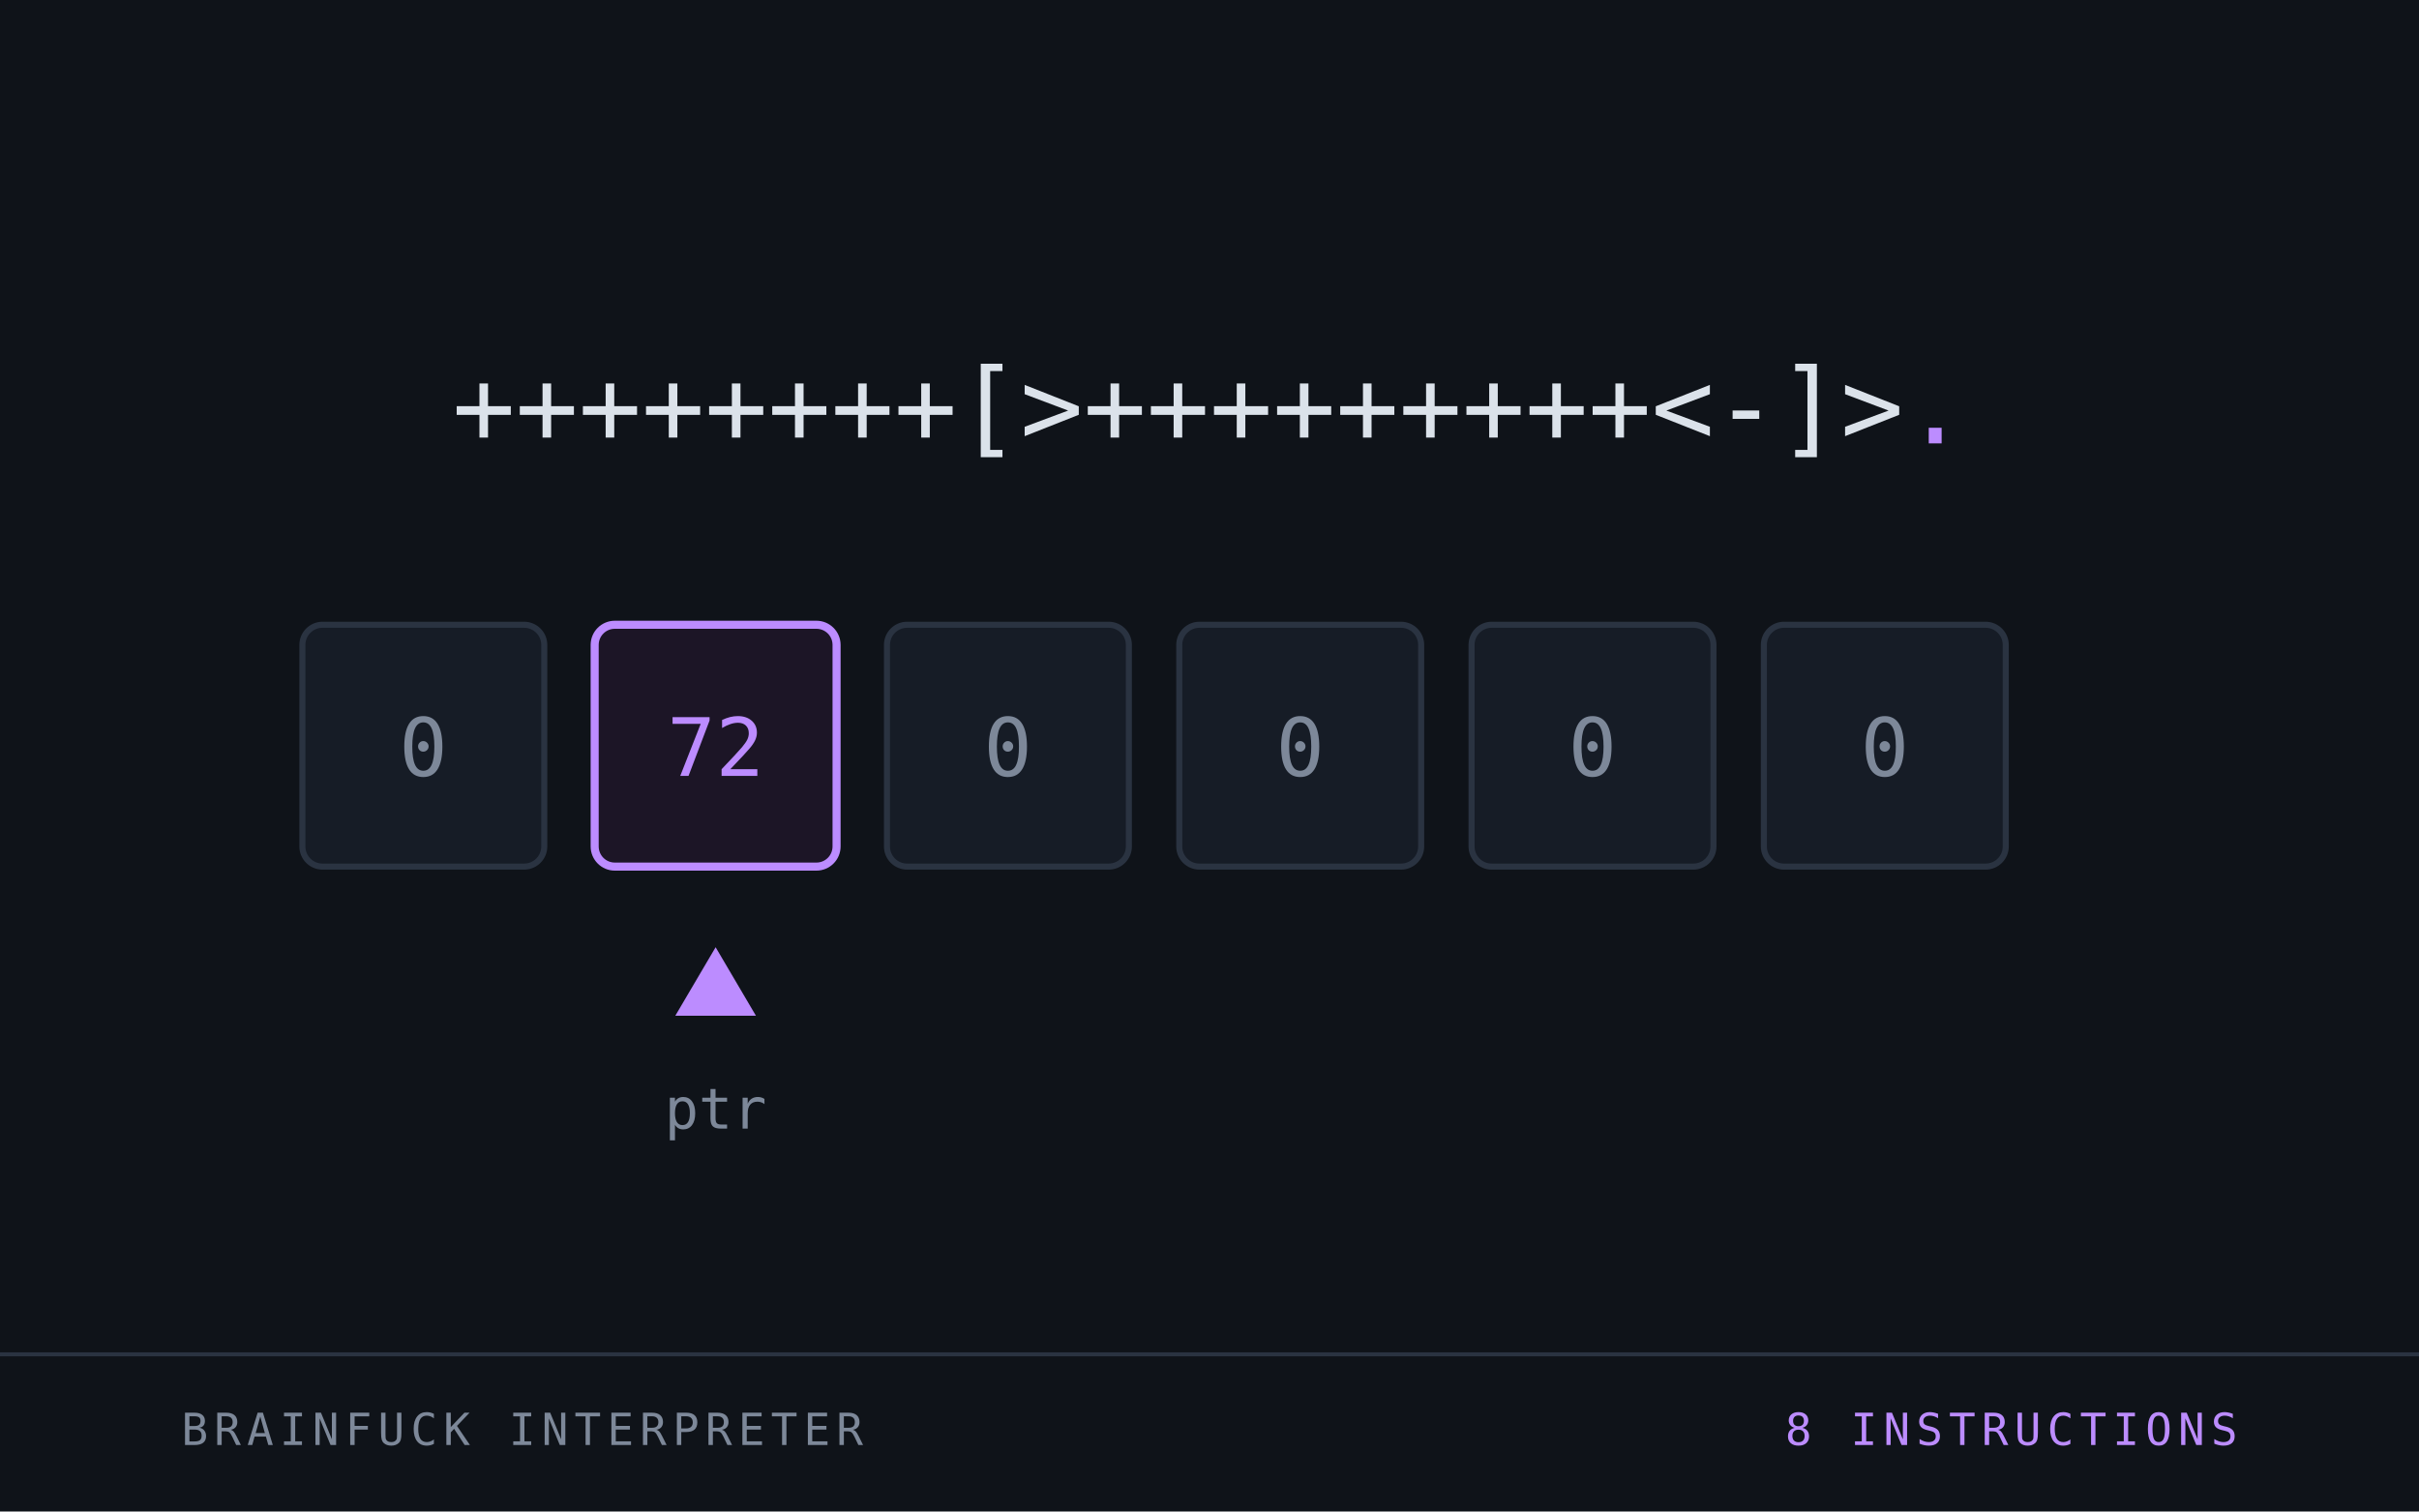
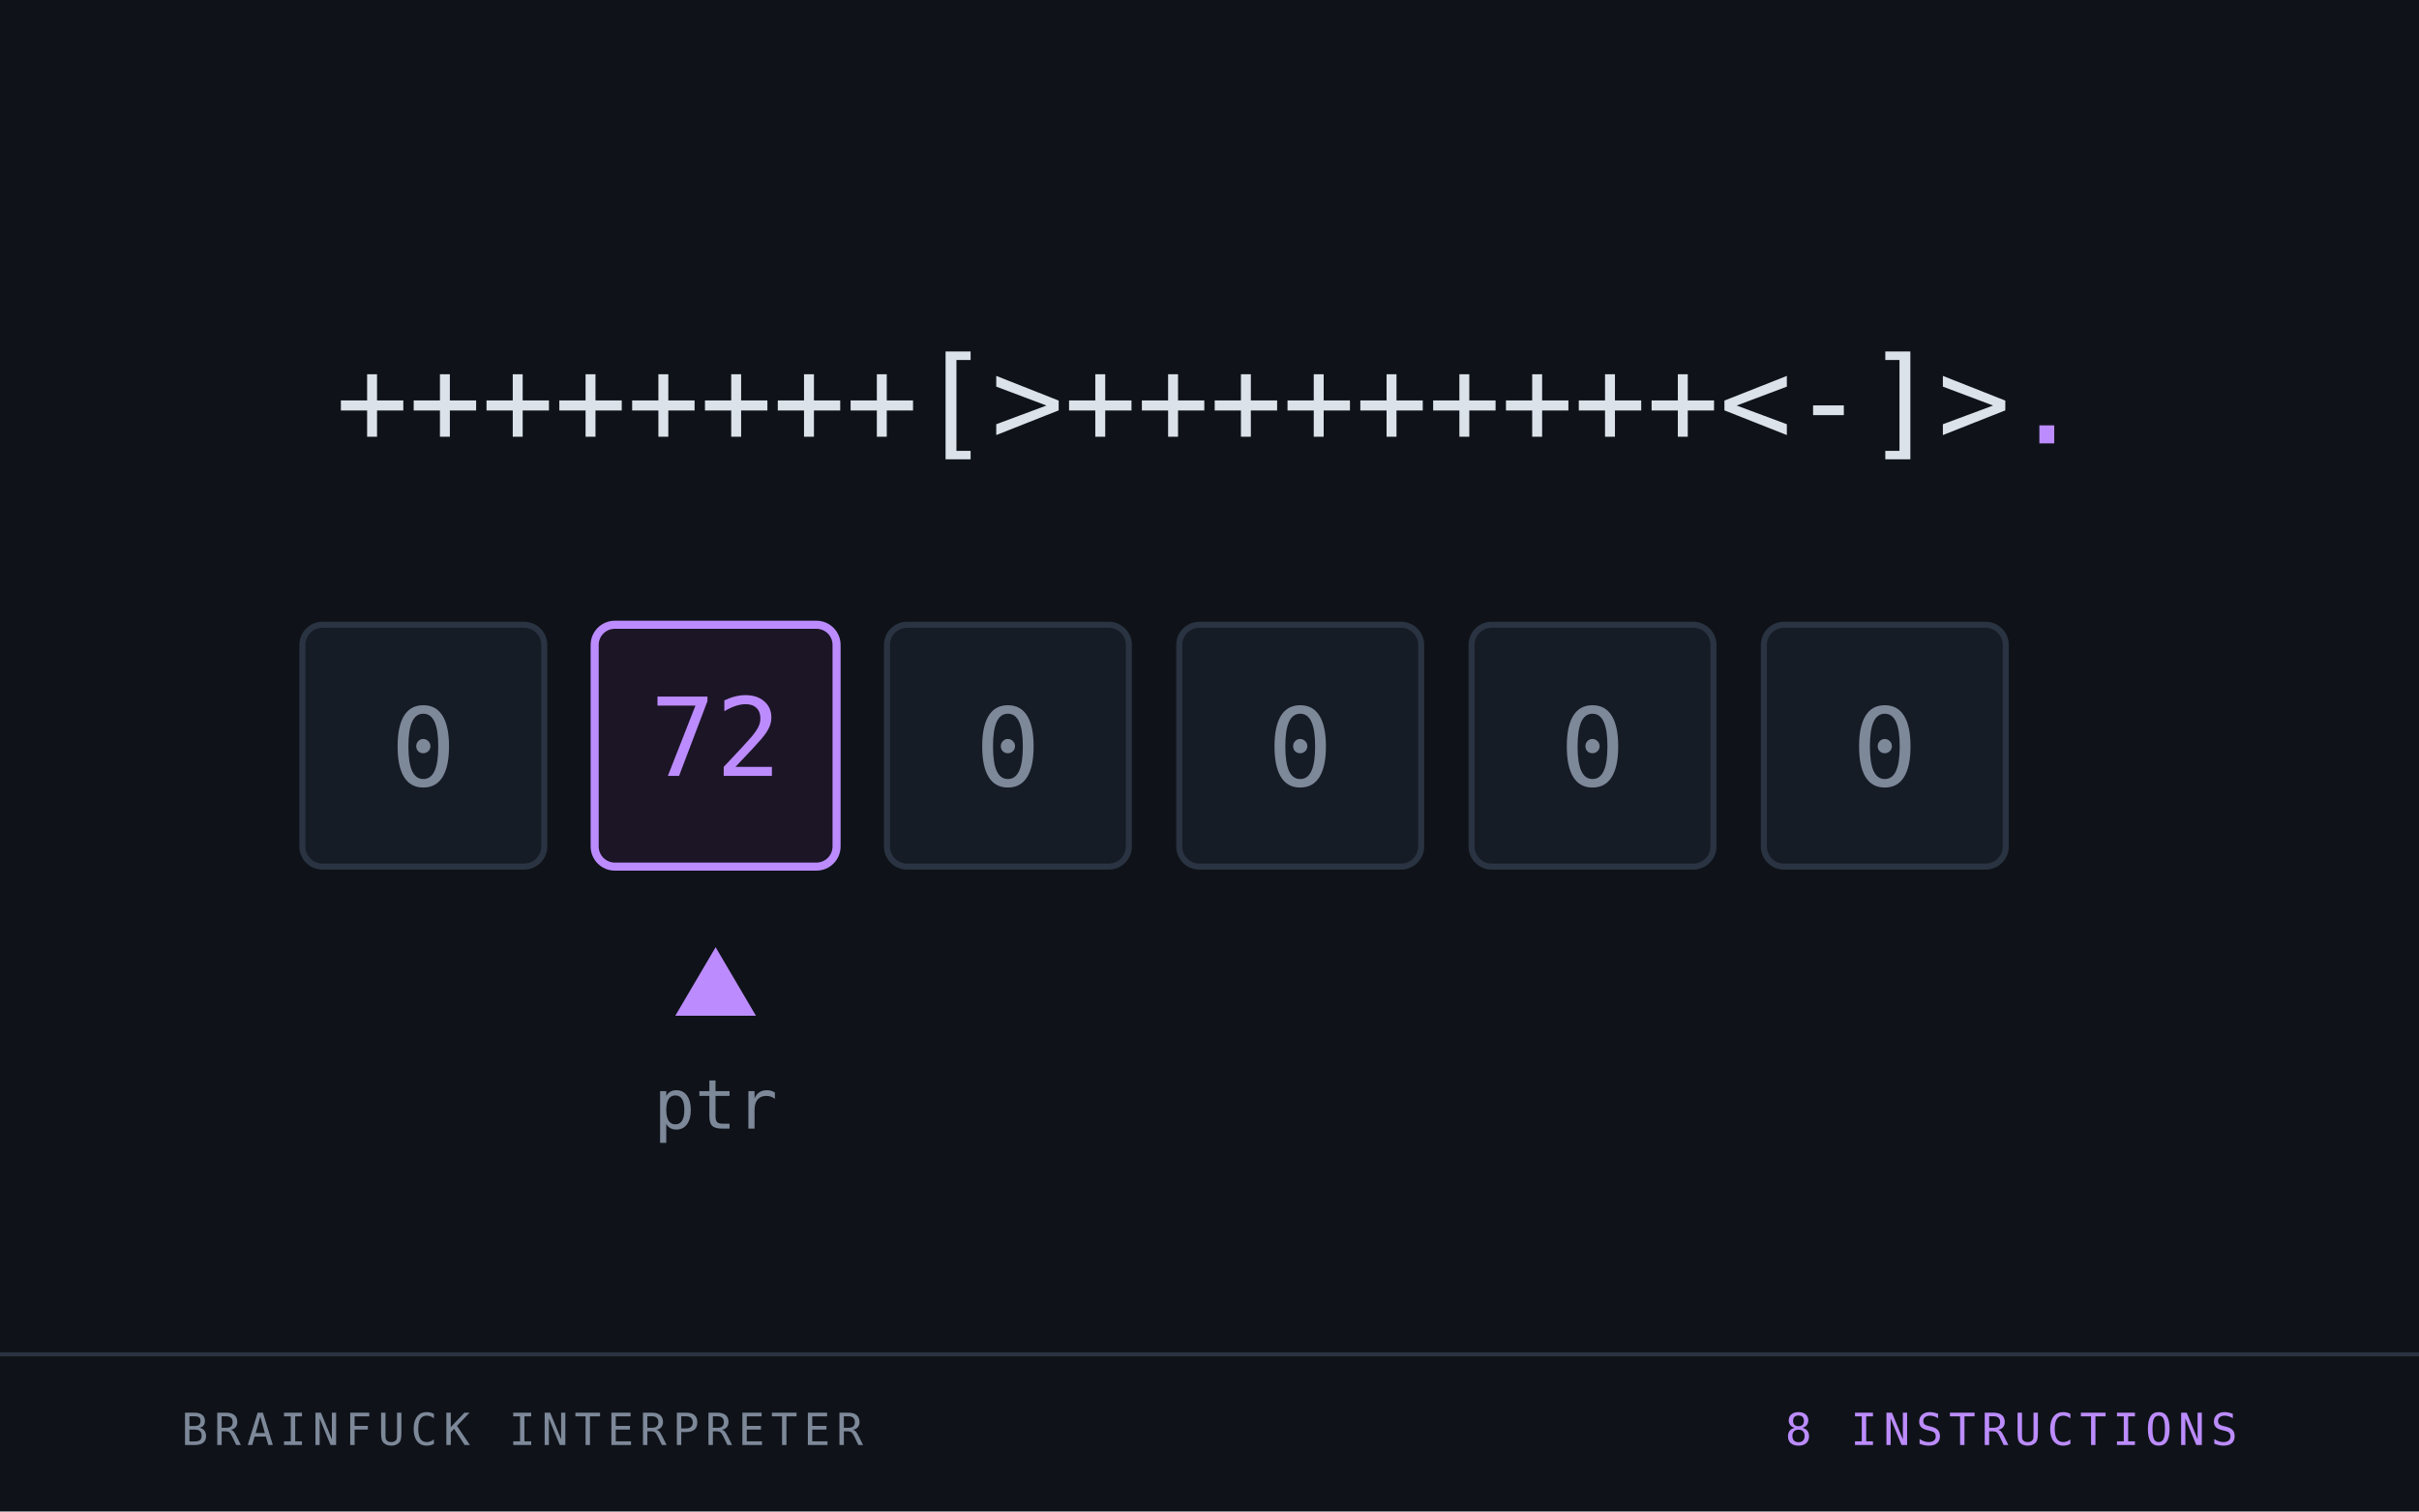
<svg xmlns="http://www.w3.org/2000/svg" width="1200" height="750" viewBox="0 0 1200 750" font-family="ui-monospace,'SF Mono',Menlo,Consolas,monospace">
  <rect width="1200" height="750" fill="#0f1319" />
-   <text x="600" y="220" font-size="52" fill="#dbe2ea" text-anchor="middle">++++++++[&gt;+++++++++&lt;-]&gt;<tspan fill="#bc8cff">.</tspan>
+   <text x="600" y="220" font-size="60" fill="#dbe2ea" text-anchor="middle">++++++++[&gt;+++++++++&lt;-]&gt;<tspan fill="#bc8cff">.</tspan>
  </text>
  <g>
    <rect x="150" y="310" width="120" height="120" rx="10" fill="#161c26" stroke="#2a3341" stroke-width="3" />
    <rect x="295" y="310" width="120" height="120" rx="10" fill="#1c1526" stroke="#bc8cff" stroke-width="4" />
    <rect x="440" y="310" width="120" height="120" rx="10" fill="#161c26" stroke="#2a3341" stroke-width="3" />
    <rect x="585" y="310" width="120" height="120" rx="10" fill="#161c26" stroke="#2a3341" stroke-width="3" />
    <rect x="730" y="310" width="120" height="120" rx="10" fill="#161c26" stroke="#2a3341" stroke-width="3" />
    <rect x="875" y="310" width="120" height="120" rx="10" fill="#161c26" stroke="#2a3341" stroke-width="3" />
  </g>
-   <g font-size="40" fill="#7d8899" text-anchor="middle">
-     <text x="210" y="385">0</text>
+   <g font-size="54" fill="#7d8899" text-anchor="middle">
+     <text x="210" y="390">0</text>
    <text x="355" y="385" fill="#bc8cff">72</text>
-     <text x="500" y="385">0</text>
-     <text x="645" y="385">0</text>
-     <text x="790" y="385">0</text>
-     <text x="935" y="385">0</text>
+     <text x="500" y="390">0</text>
+     <text x="645" y="390">0</text>
+     <text x="790" y="390">0</text>
+     <text x="935" y="390">0</text>
  </g>
  <path d="M355 470 l-20 34 h40 z" fill="#bc8cff" />
-   <text x="355" y="560" font-size="28" fill="#7d8899" text-anchor="middle">ptr</text>
+   <text x="355" y="560" font-size="34" fill="#7d8899" text-anchor="middle">ptr</text>
  <line x1="0" y1="672" x2="1200" y2="672" stroke="#2a3341" stroke-width="2" />
  <text x="90" y="717" font-size="22" letter-spacing="3" fill="#7d8899">BRAINFUCK INTERPRETER</text>
  <text x="1110" y="717" font-size="22" letter-spacing="3" fill="#bc8cff" text-anchor="end">8 INSTRUCTIONS</text>
</svg>
